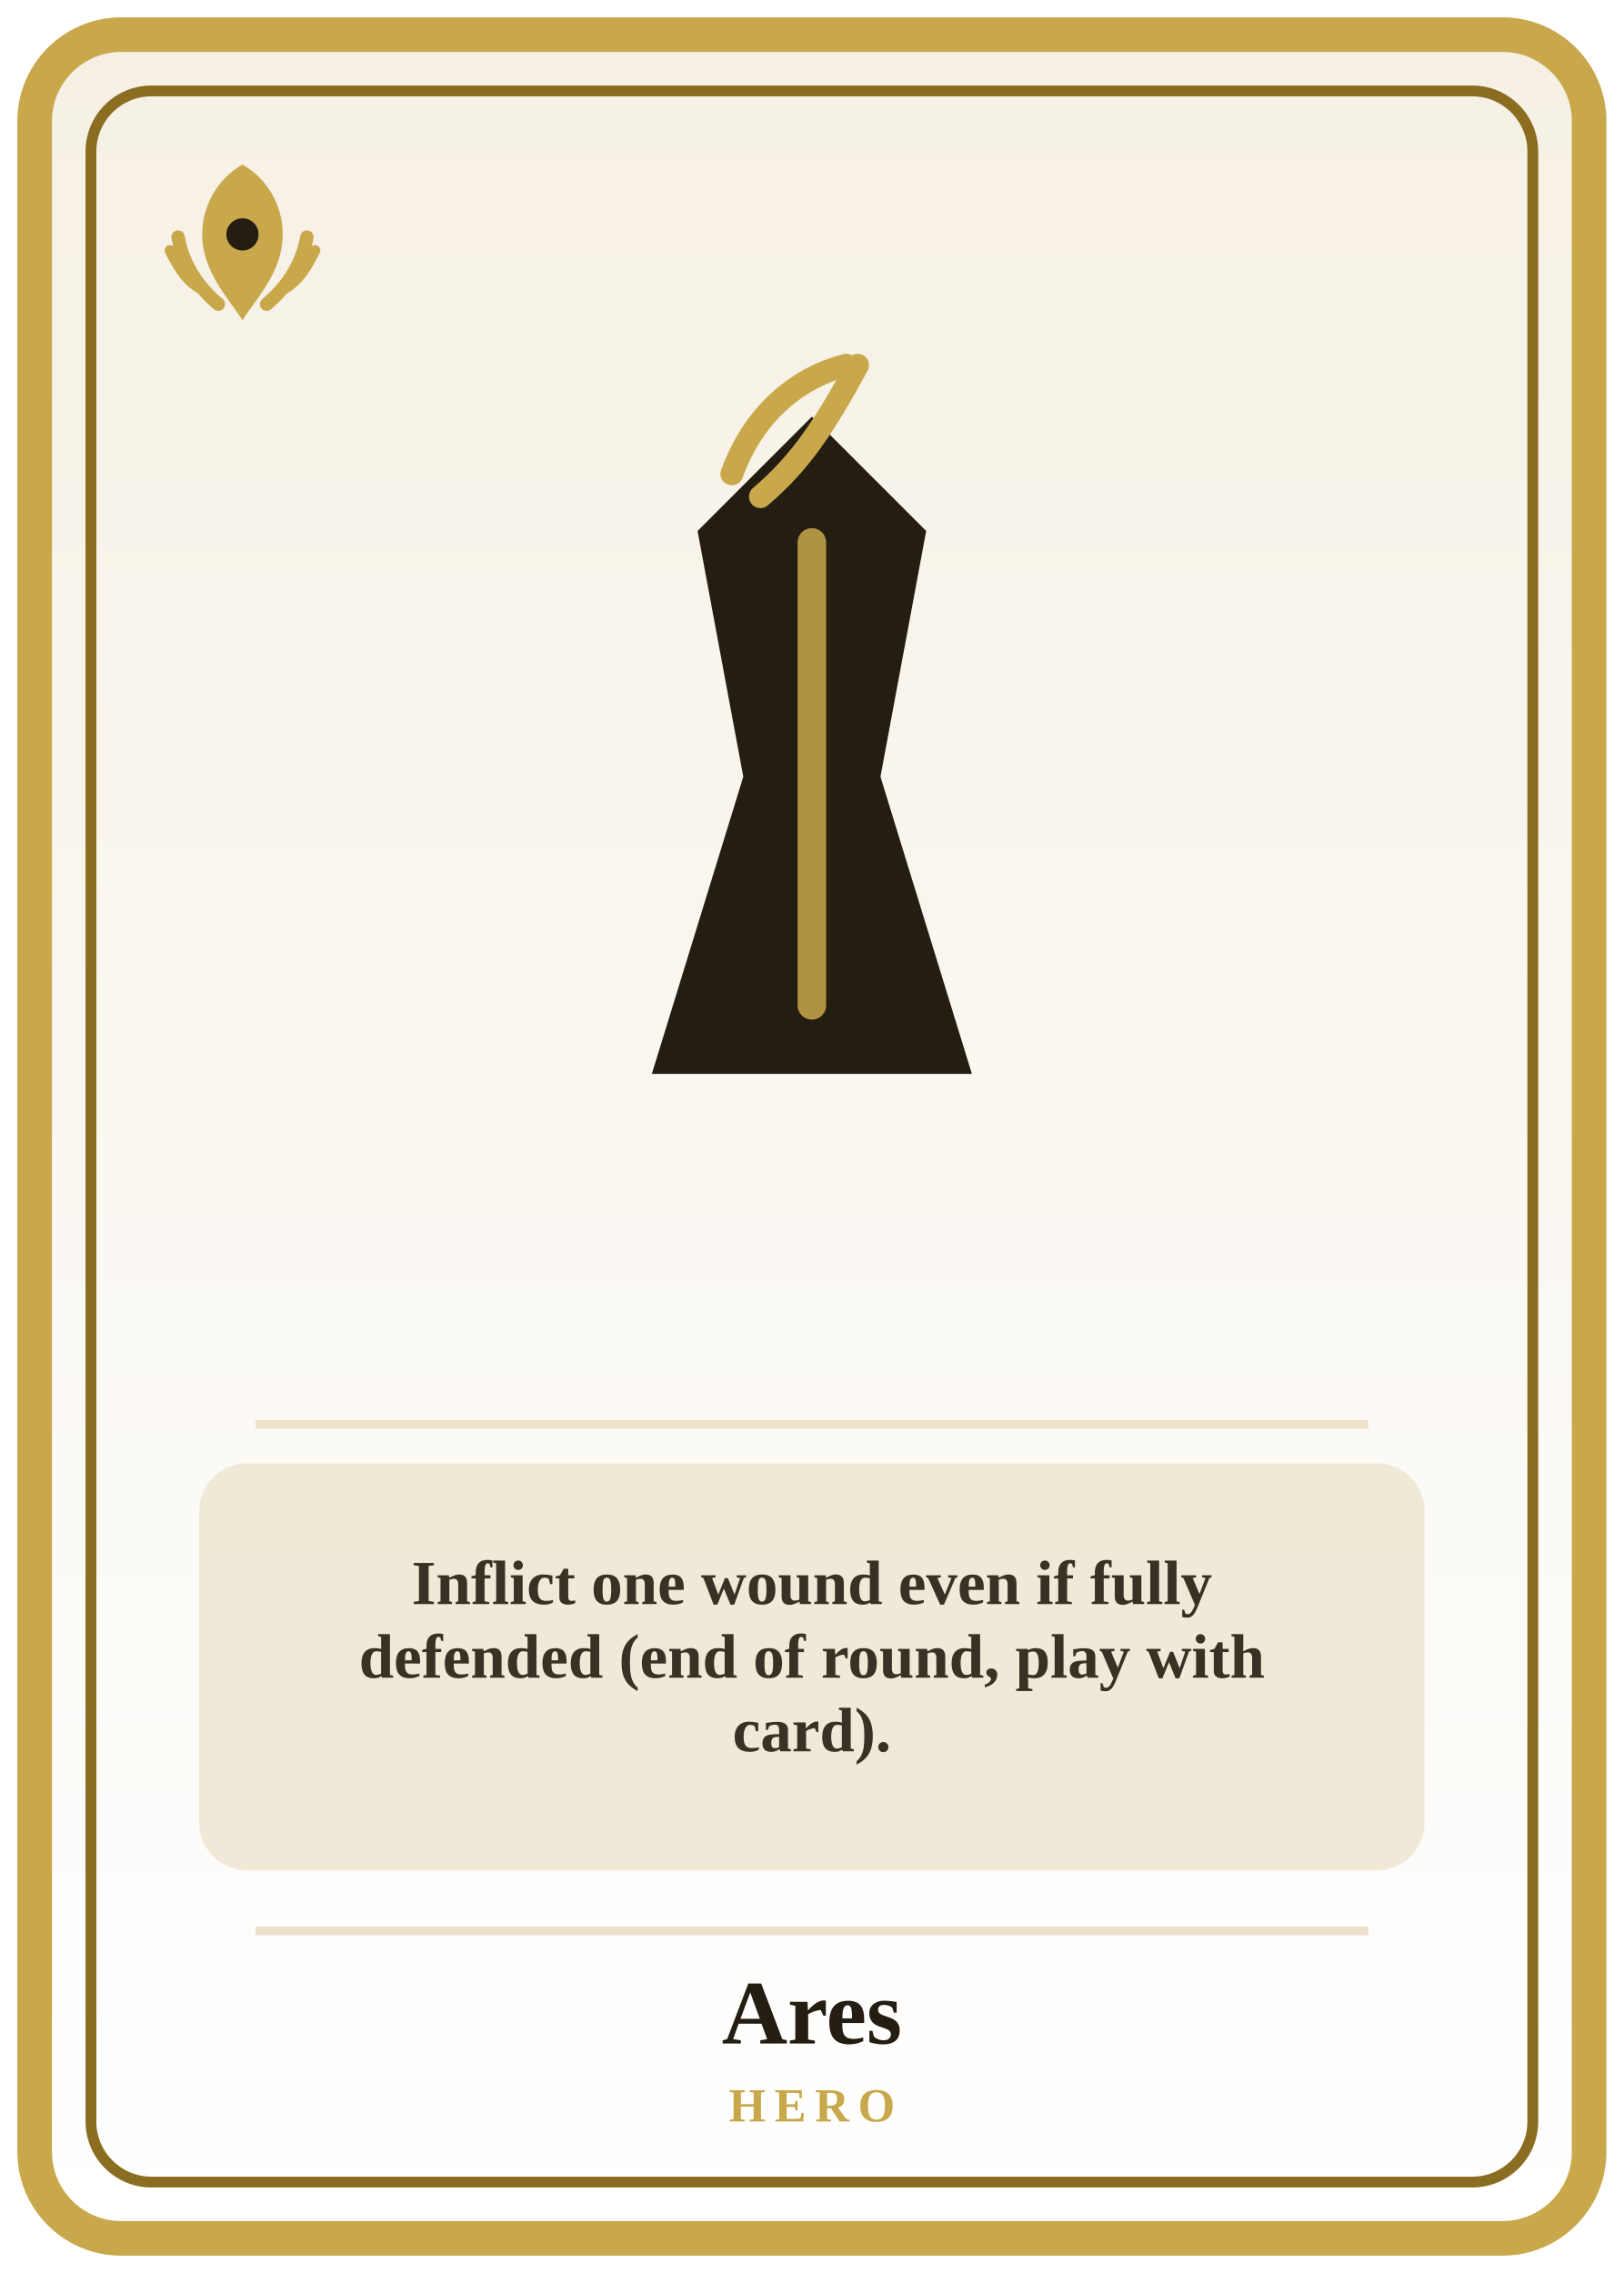
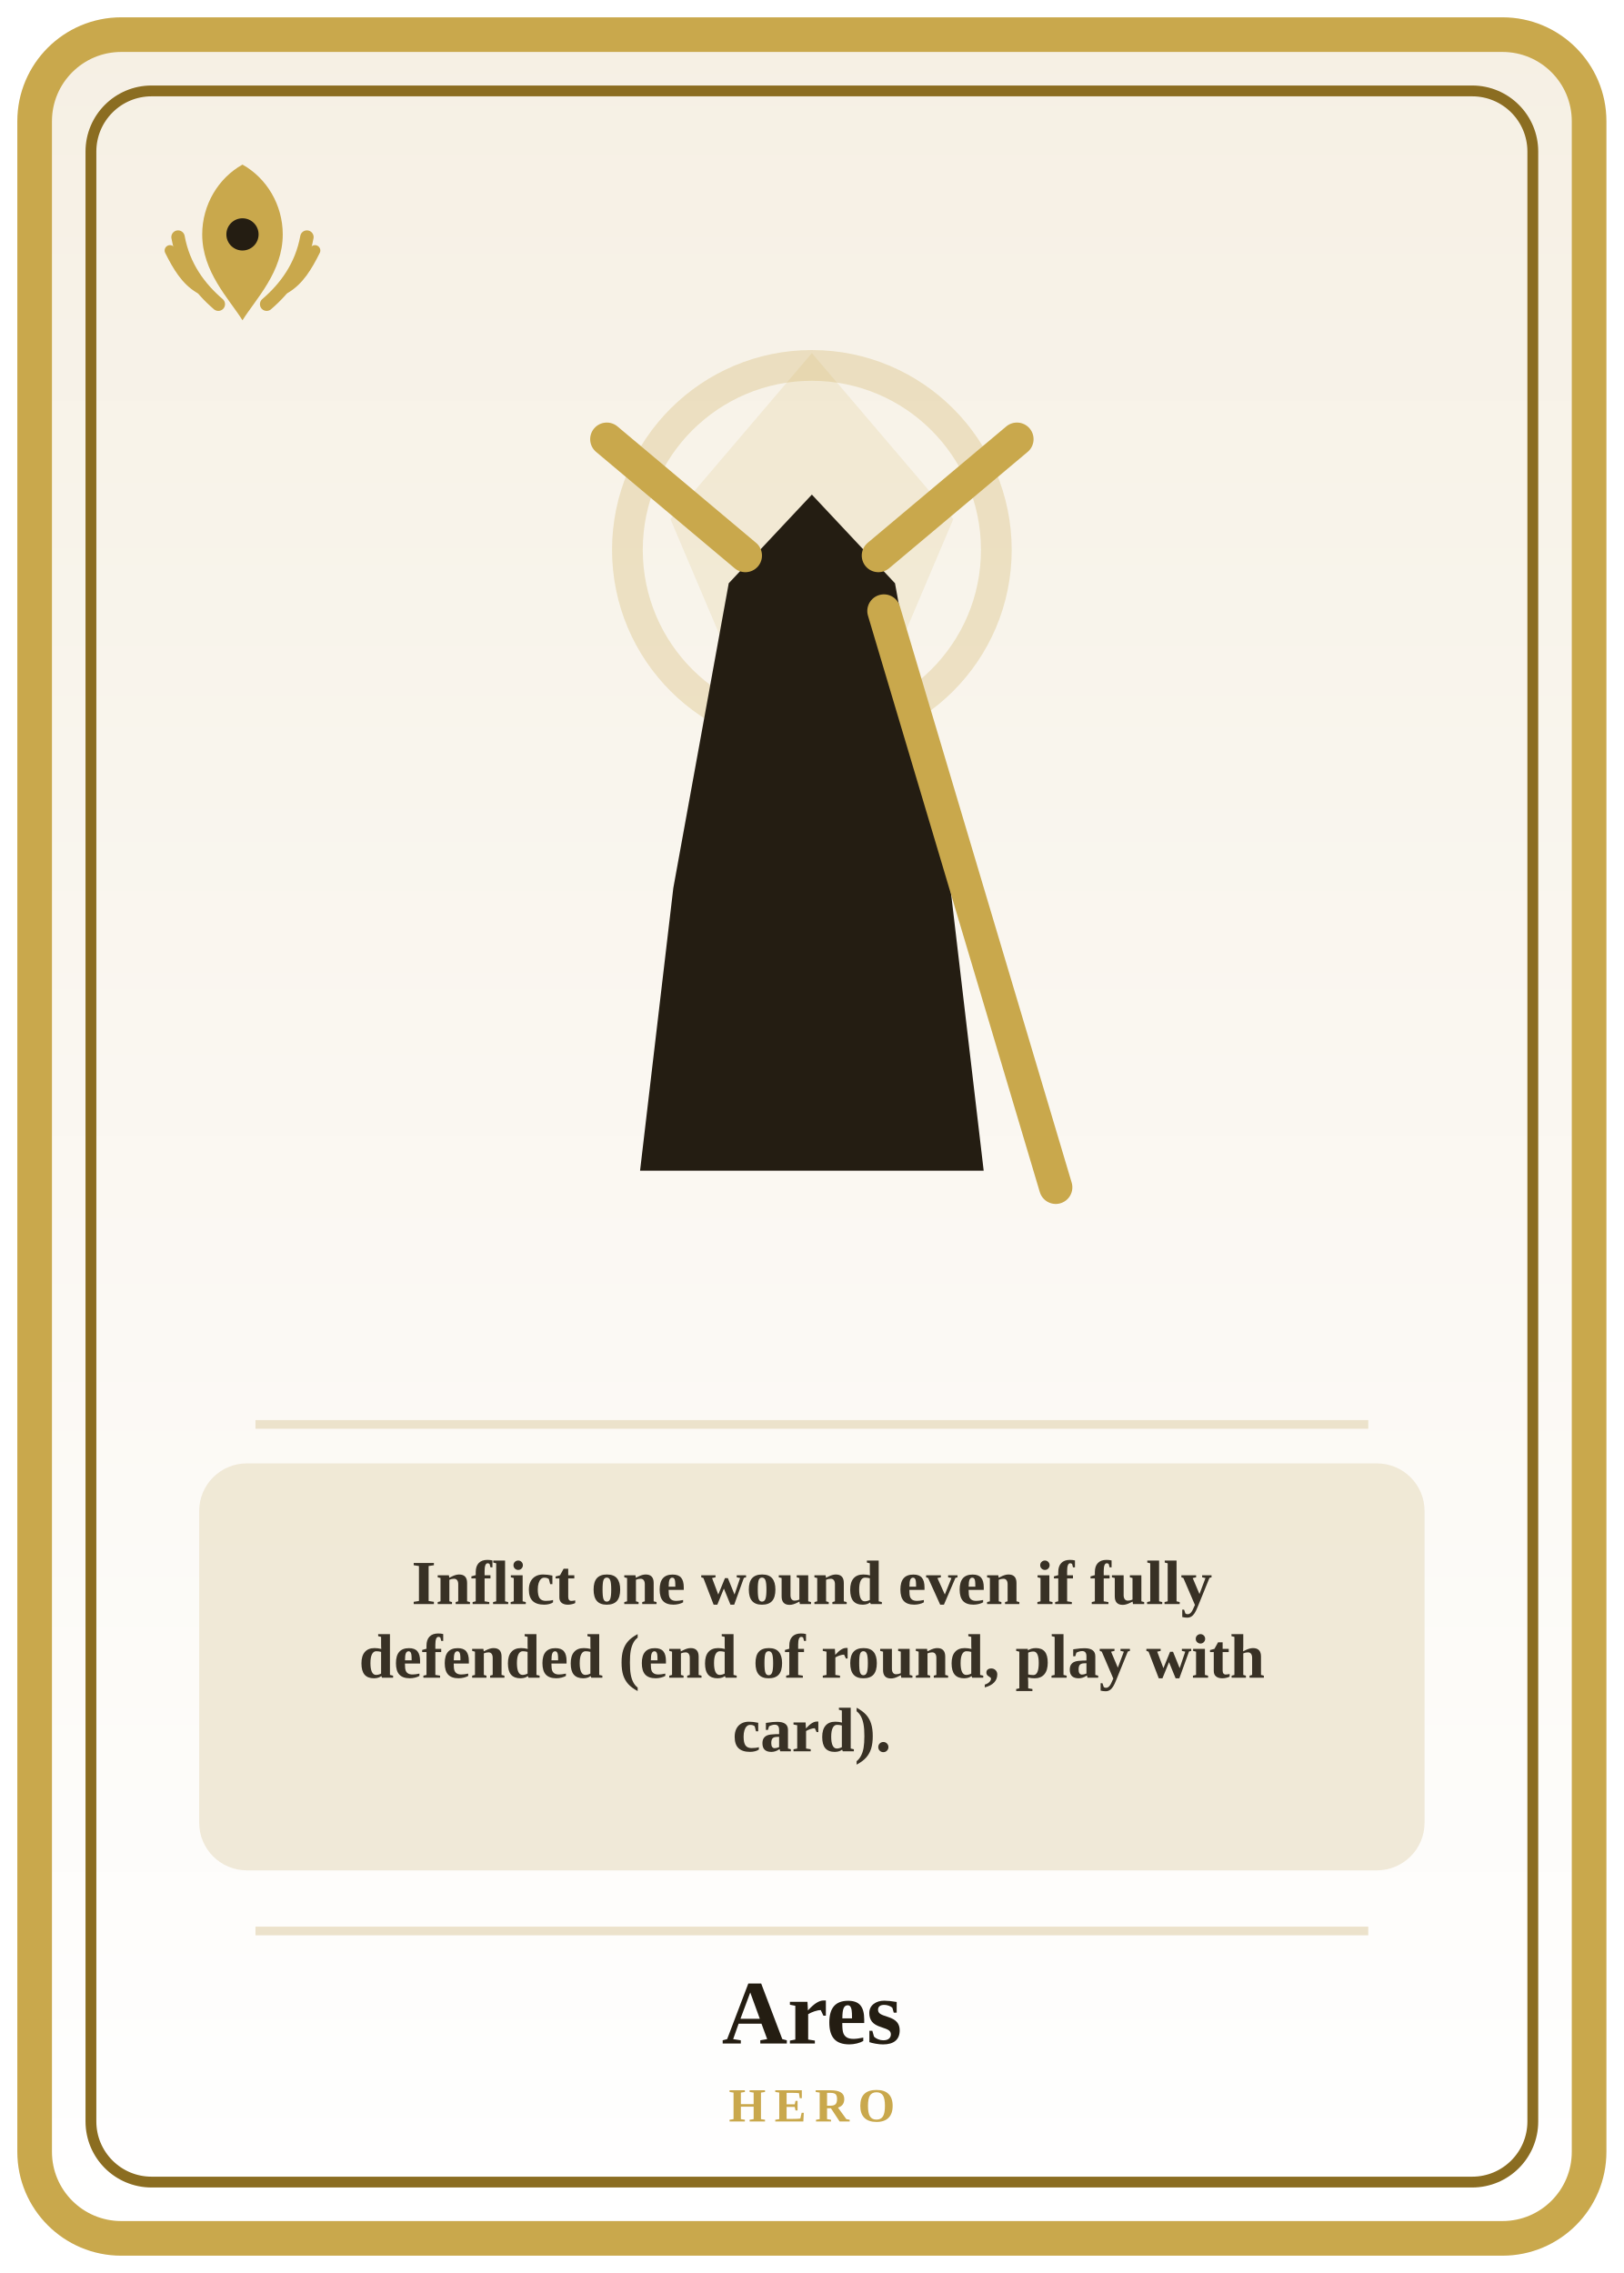
<svg xmlns="http://www.w3.org/2000/svg" viewBox="0 0 750 1050" role="img" aria-labelledby="title desc">
  <defs>
    <linearGradient id="bg-balrog" x1="0" x2="0" y1="0" y2="1">
      <stop offset="0%" stop-color="#f6f0e4" />
      <stop offset="100%" stop-color="#ffffff" />
    </linearGradient>
  </defs>
  <rect x="16" y="16" width="718" height="1018" rx="40" fill="url(#bg-balrog)" stroke="#c9a84c" stroke-width="16" />
  <rect x="42" y="42" width="666" height="966" rx="28" fill="none" stroke="#8b6d21" stroke-width="5" />
  <g transform="translate(112,112)">
    <g transform="translate(0,0) scale(0.62)">
      <path d="M0 -58 C18 -48 30 -28 30 -6 C30 22 10 42 0 58 C-10 42 -30 22 -30 -6 C-30 -28 -18 -48 0 -58 Z" fill="#c9a84c" />
      <circle cx="0" cy="-6" r="12" fill="#241d12" />
      <path d="M-48 -4 C-44 18 -32 34 -18 46" fill="none" stroke="#c9a84c" stroke-width="10" stroke-linecap="round" />
      <path d="M48 -4 C44 18 32 34 18 46" fill="none" stroke="#c9a84c" stroke-width="10" stroke-linecap="round" />
      <path d="M-54 6 C-48 18 -42 28 -32 34" fill="none" stroke="#c9a84c" stroke-width="8" stroke-linecap="round" />
      <path d="M54 6 C48 18 42 28 32 34" fill="none" stroke="#c9a84c" stroke-width="8" stroke-linecap="round" />
    </g>
  </g>
-   <g transform="translate(375,372) scale(1.32)">
-     <path d="M0 -136 L40 -96 L24 -10 L56 94 L-56 94 L-24 -10 L-40 -96 Z" fill="#241d12" />
-     <path d="M0 -92 V70" fill="none" stroke="#c9a84c" stroke-width="10" stroke-linecap="round" opacity="0.84" />
-     <path d="M-28 -116 C-20 -138 -4 -150 12 -154" fill="none" stroke="#c9a84c" stroke-width="8" stroke-linecap="round" />
-     <path d="M16 -154 C4 -132 -4 -120 -18 -108" fill="none" stroke="#c9a84c" stroke-width="8" stroke-linecap="round" />
+   <g transform="translate(375,254) scale(1.42)">
+     <path d="M0 -64 L46 -10 L18 56 L-18 56 L-46 -10 Z" fill="#c9a84c" opacity="0.14" />
+     <circle cx="0" cy="0" r="60" fill="none" stroke="#c9a84c" stroke-width="10" opacity="0.26" />
+   </g>
+   <g transform="translate(375,400) scale(1.28)">
+     <path d="M0 -134 L30 -102 L50 8 L62 110 L-62 110 L-50 8 L-30 -102 Z" fill="#241d12" />
+     <path d="M-24 -112 L-74 -154 M24 -112 L74 -154" fill="none" stroke="#c9a84c" stroke-width="12" stroke-linecap="round" />
+     <path d="M26 -92 L88 116" fill="none" stroke="#c9a84c" stroke-width="12" stroke-linecap="round" />
  </g>
  <line x1="118" y1="658" x2="632" y2="658" stroke="#ece2cb" stroke-width="4" />
  <rect x="92" y="676" width="566" height="188" rx="22" fill="#ece2cb" opacity="0.72" />
  <text x="375" y="741" text-anchor="middle" font-size="29" font-weight="600" fill="#241d12" opacity="0.9">Inflict one wound even if fully</text>
  <text x="375" y="775" text-anchor="middle" font-size="29" font-weight="600" fill="#241d12" opacity="0.9">defended (end of round, play with</text>
  <text x="375" y="809" text-anchor="middle" font-size="29" font-weight="600" fill="#241d12" opacity="0.9">card).</text>
  <line x1="118" y1="892" x2="632" y2="892" stroke="#ece2cb" stroke-width="4" />
  <text x="375" y="944" text-anchor="middle" font-size="42" font-weight="700" fill="#241d12">Ares</text>
  <text x="375" y="980" text-anchor="middle" font-size="22" font-weight="700" fill="#c9a84c" letter-spacing="4">HERO</text>
</svg>
